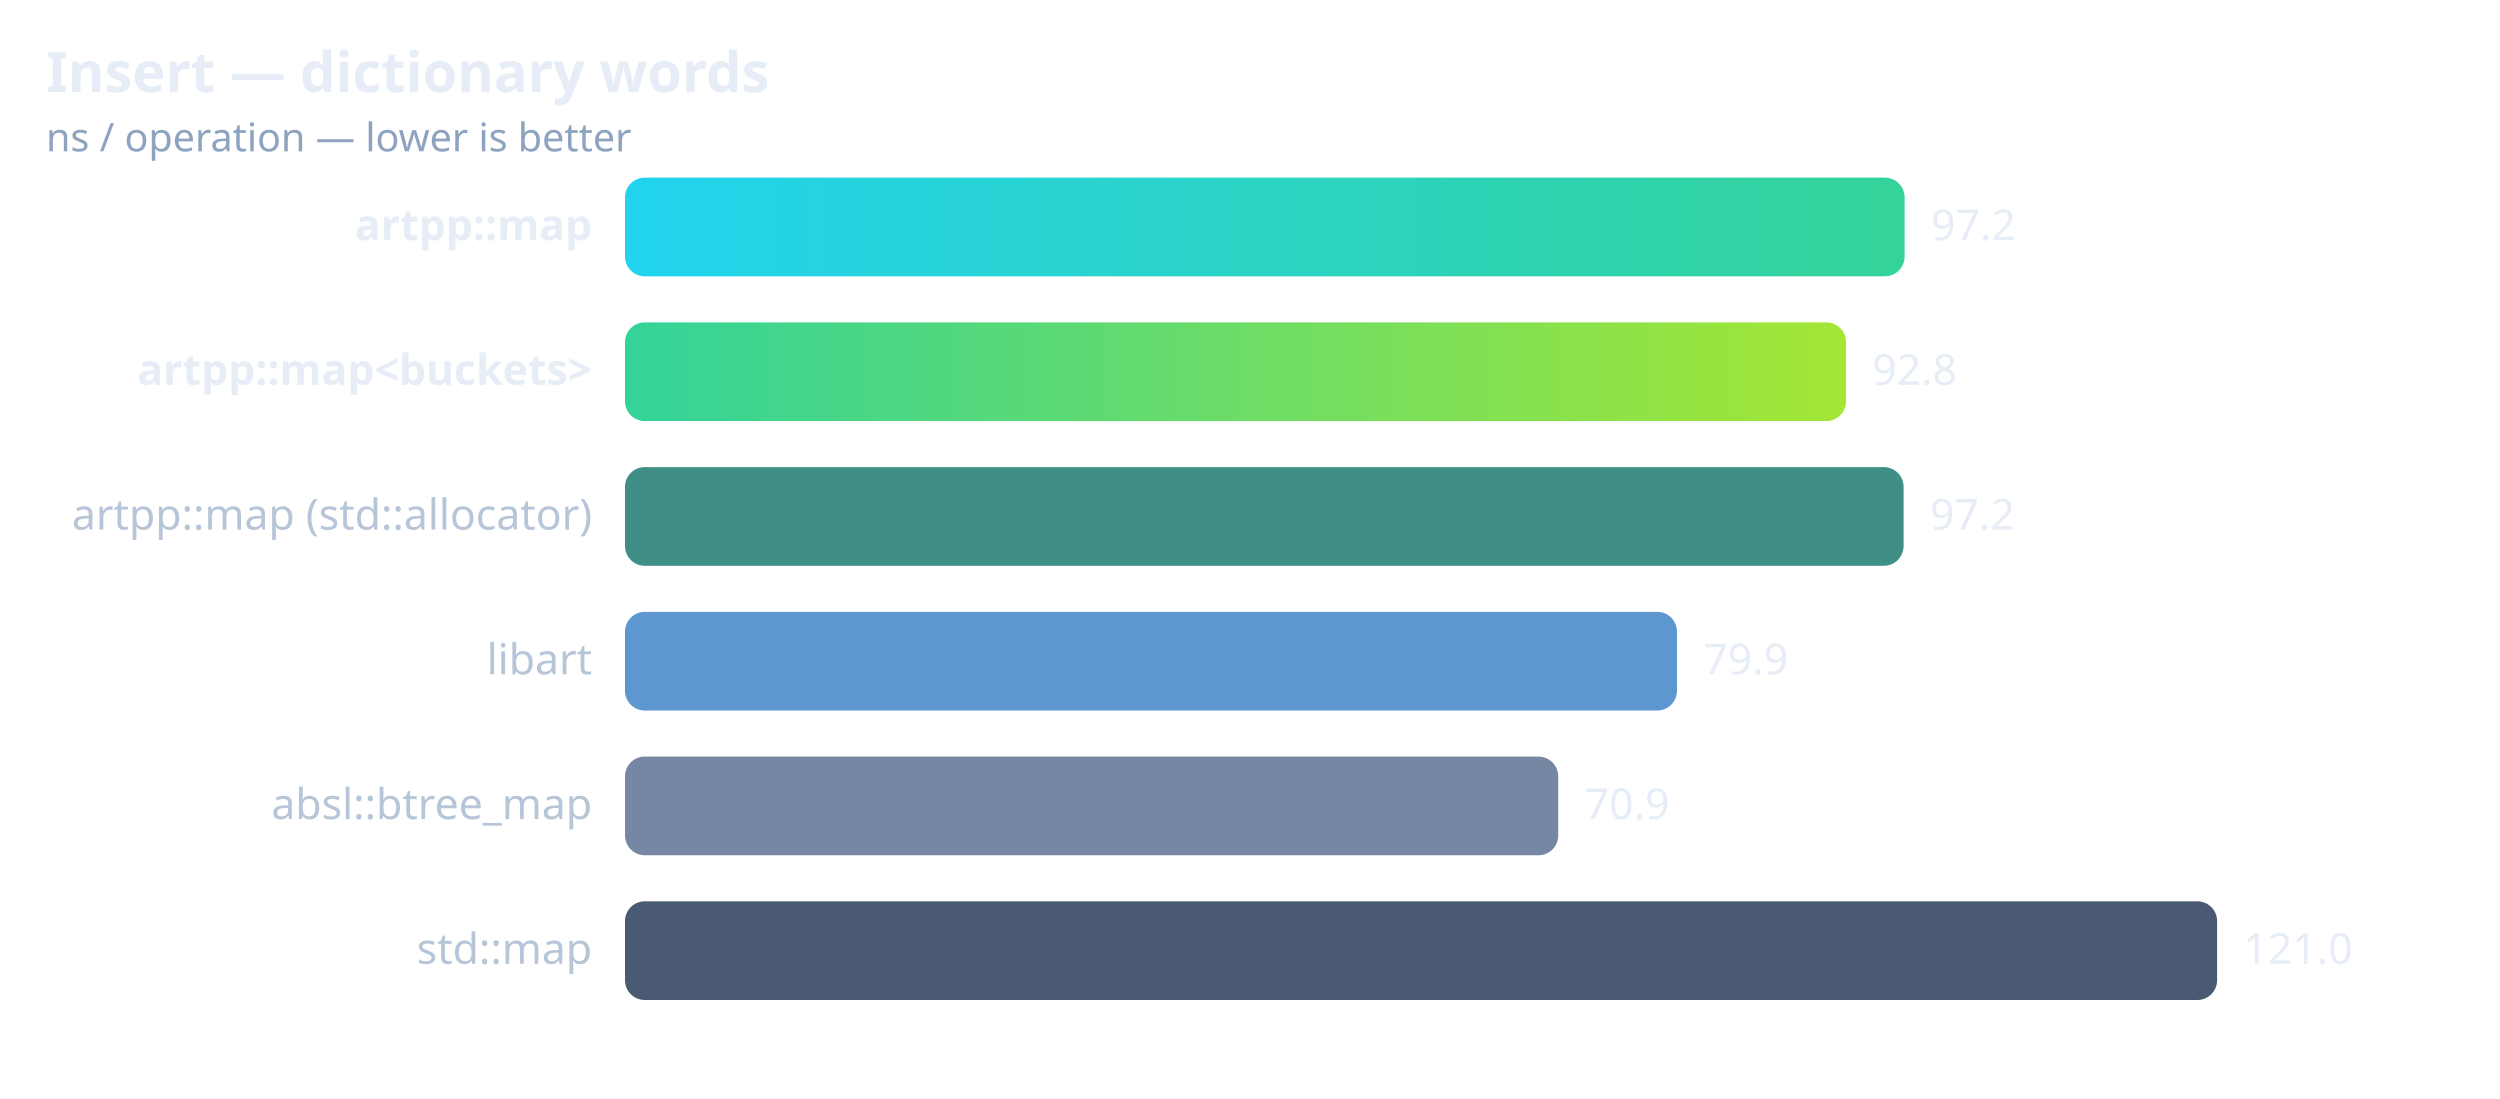
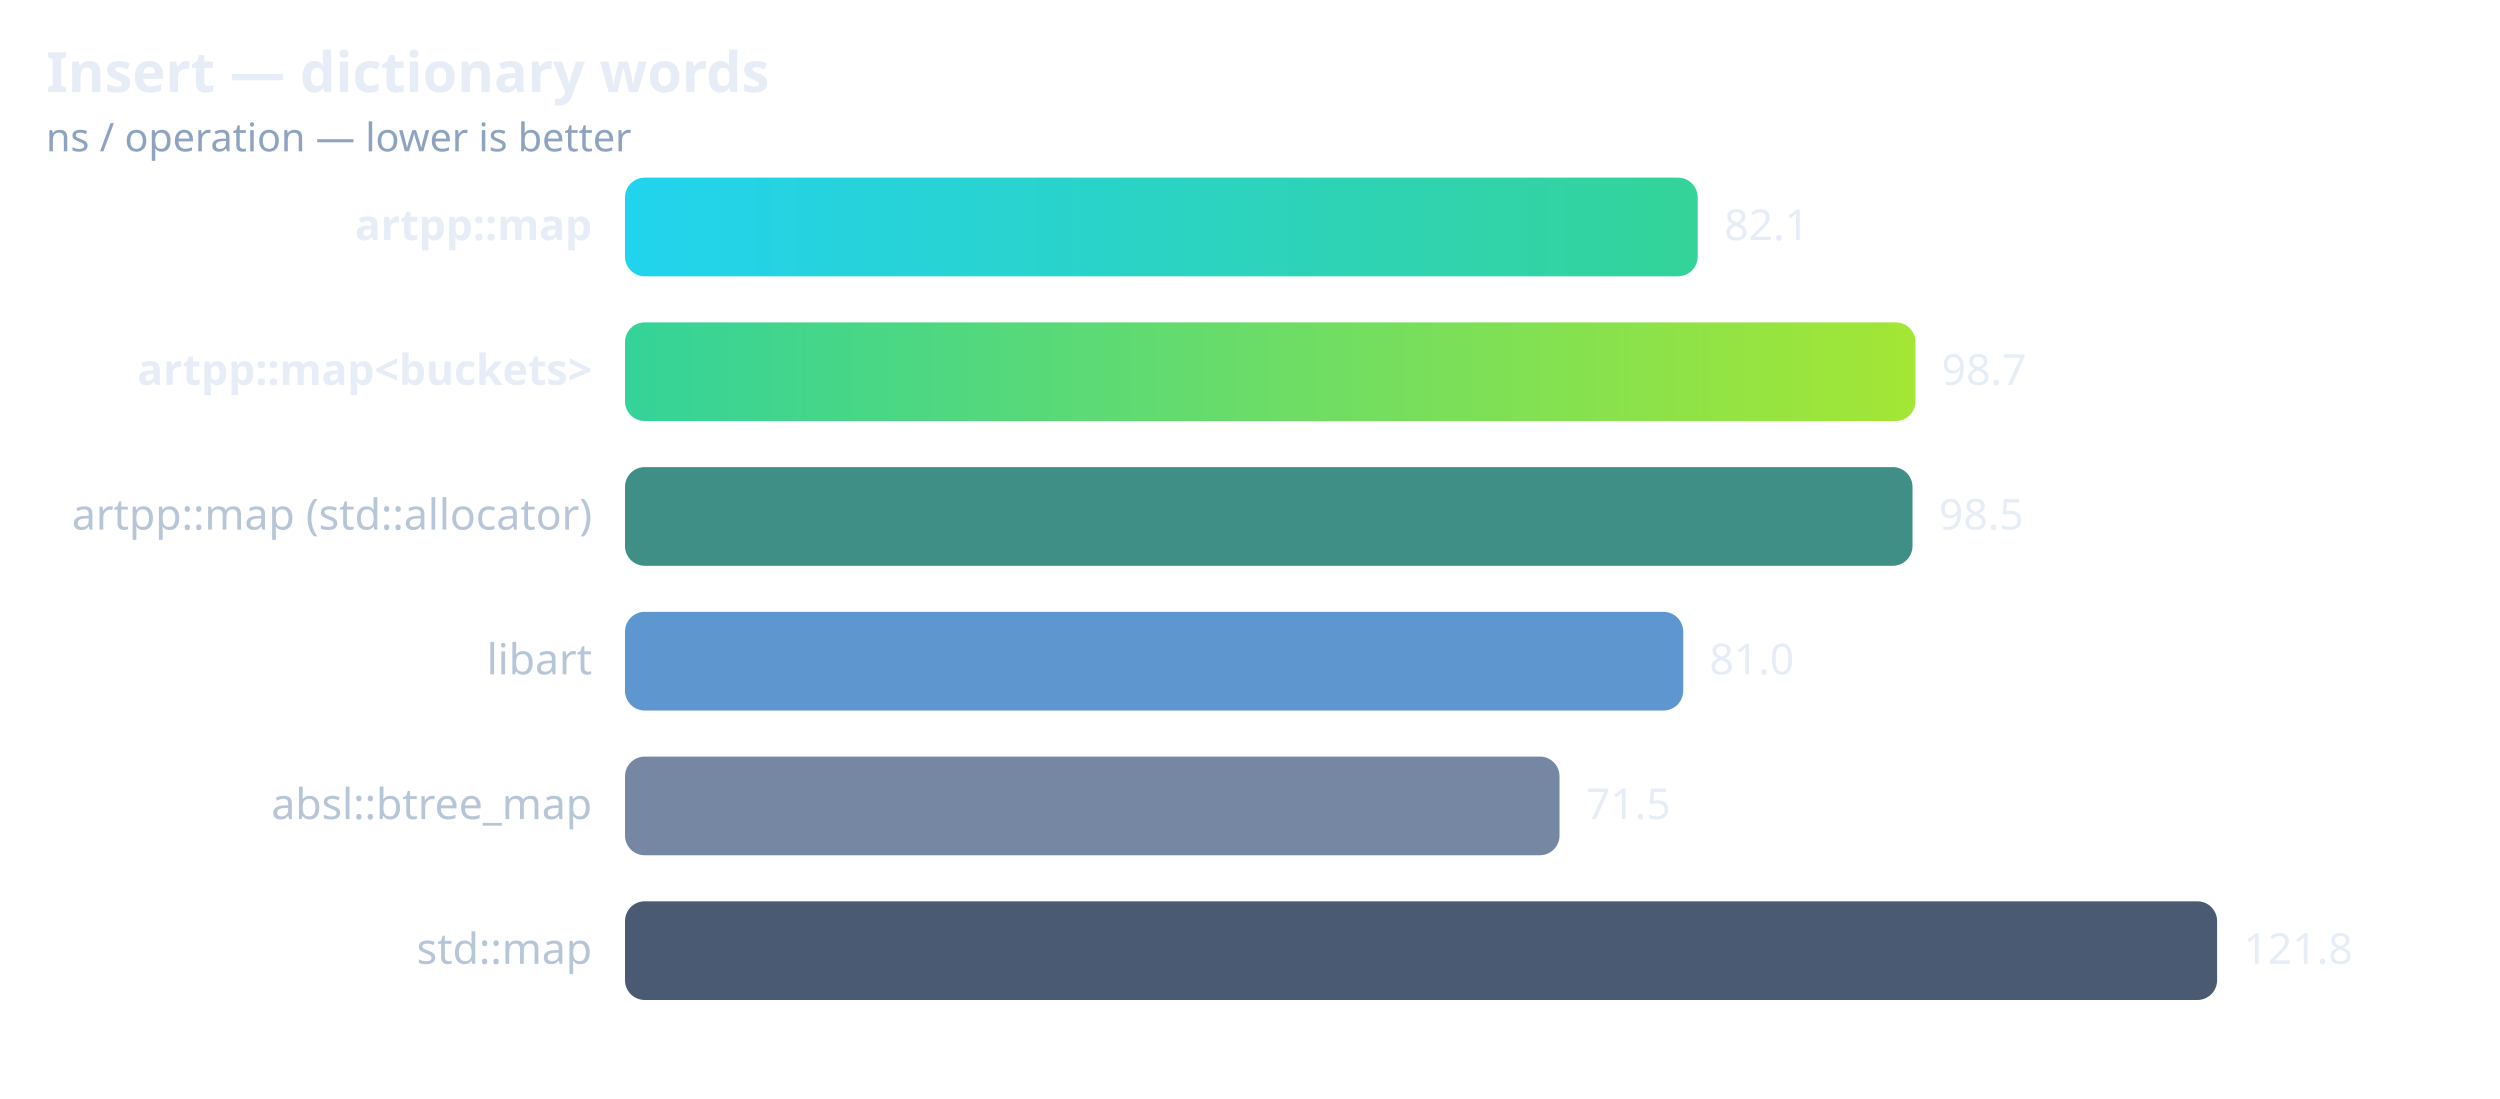
<svg xmlns="http://www.w3.org/2000/svg" viewBox="0 0 760 334" font-family="ui-sans-serif, system-ui, sans-serif" role="img" aria-label="Insert — dictionary words">
  <defs>
    <linearGradient id="hot" x1="0" y1="0" x2="1" y2="0">
      <stop offset="0" stop-color="#22d3ee" />
      <stop offset="1" stop-color="#34d399" />
    </linearGradient>
    <linearGradient id="hot2" x1="0" y1="0" x2="1" y2="0">
      <stop offset="0" stop-color="#34d399" />
      <stop offset="1" stop-color="#a3e635" />
    </linearGradient>
  </defs>
  <text x="14" y="28" font-size="17" font-weight="600" fill="#e6edf6">Insert — dictionary words</text>
  <text x="14" y="46" font-size="12" fill="#8da3bf">ns / operation — lower is better</text>
  <text x="180" y="73.0" font-size="13" font-weight="600" fill="#e6edf6" text-anchor="end">artpp::map</text>
-   <rect x="190" y="54" width="389.0" height="30" rx="6" fill="url(#hot)" />
-   <text x="587.049" y="73.0" font-size="13" fill="#e6edf6">97.2</text>
+   <rect x="190" y="54" width="326.1" height="30" rx="6" fill="url(#hot)" />
+   <text x="524.15" y="73.0" font-size="13" fill="#e6edf6">82.1</text>
  <text x="180" y="117.0" font-size="13" font-weight="600" fill="#e6edf6" text-anchor="end">artpp::map&lt;buckets&gt;</text>
-   <rect x="190" y="98" width="371.2" height="30" rx="6" fill="url(#hot2)" />
-   <text x="569.163" y="117.0" font-size="13" fill="#e6edf6">92.8</text>
+   <rect x="190" y="98" width="392.3" height="30" rx="6" fill="url(#hot2)" />
+   <text x="590.262" y="117.0" font-size="13" fill="#e6edf6">98.7</text>
  <text x="180" y="161.0" font-size="13" font-weight="400" fill="#b7c5d8" text-anchor="end">artpp::map (std::allocator)</text>
-   <rect x="190" y="142" width="388.7" height="30" rx="6" fill="#3f8f86" />
-   <text x="586.729" y="161.0" font-size="13" fill="#e6edf6">97.2</text>
+   <rect x="190" y="142" width="391.4" height="30" rx="6" fill="#3f8f86" />
+   <text x="589.427" y="161.0" font-size="13" fill="#e6edf6">98.5</text>
  <text x="180" y="205.0" font-size="13" font-weight="400" fill="#b7c5d8" text-anchor="end">libart</text>
-   <rect x="190" y="186" width="319.8" height="30" rx="6" fill="#5e97d0" />
-   <text x="517.826" y="205.0" font-size="13" fill="#e6edf6">79.9</text>
+   <rect x="190" y="186" width="321.7" height="30" rx="6" fill="#5e97d0" />
+   <text x="519.66" y="205.0" font-size="13" fill="#e6edf6">81.0</text>
  <text x="180" y="249.0" font-size="13" font-weight="400" fill="#b7c5d8" text-anchor="end">absl::btree_map</text>
-   <rect x="190" y="230" width="283.7" height="30" rx="6" fill="#7587a3" />
-   <text x="481.734" y="249.0" font-size="13" fill="#e6edf6">70.9</text>
+   <rect x="190" y="230" width="284.1" height="30" rx="6" fill="#7587a3" />
+   <text x="482.115" y="249.0" font-size="13" fill="#e6edf6">71.5</text>
  <text x="180" y="293.0" font-size="13" font-weight="400" fill="#b7c5d8" text-anchor="end">std::map</text>
  <rect x="190" y="274" width="484.0" height="30" rx="6" fill="#4a5a73" />
-   <text x="682.0" y="293.0" font-size="13" fill="#e6edf6">121.0</text>
+   <text x="682.0" y="293.0" font-size="13" fill="#e6edf6">121.8</text>
</svg>
